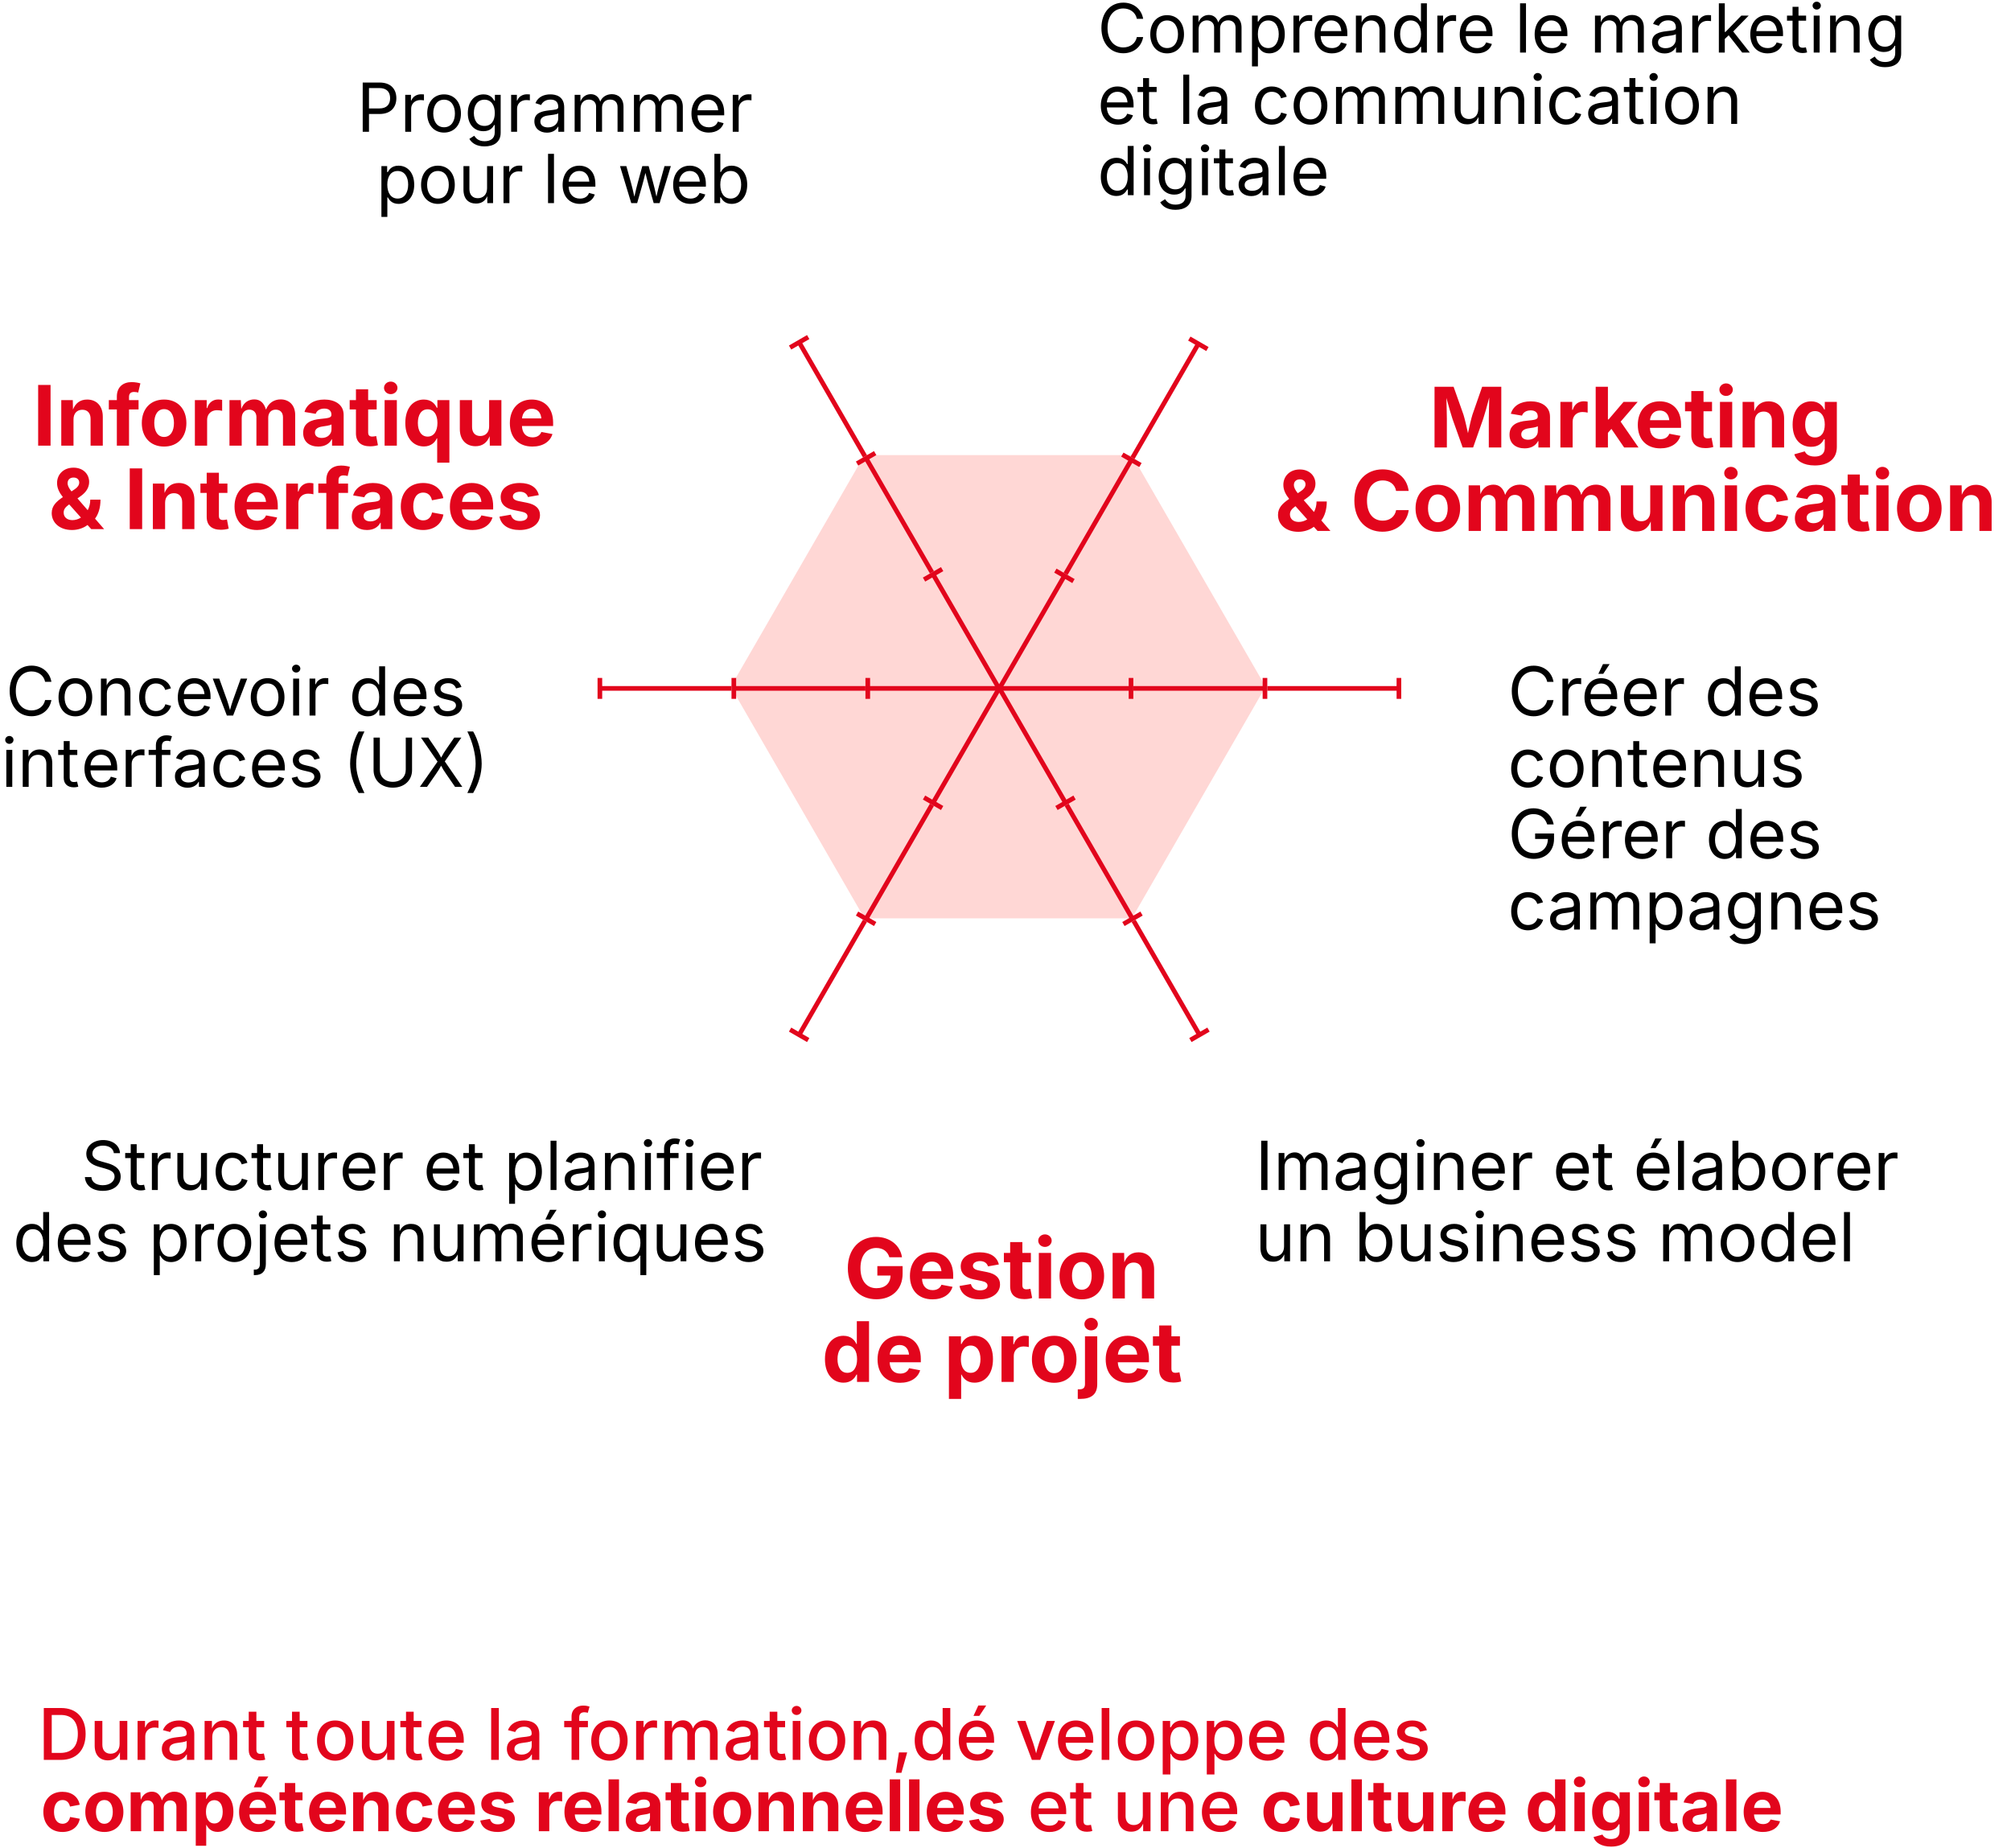
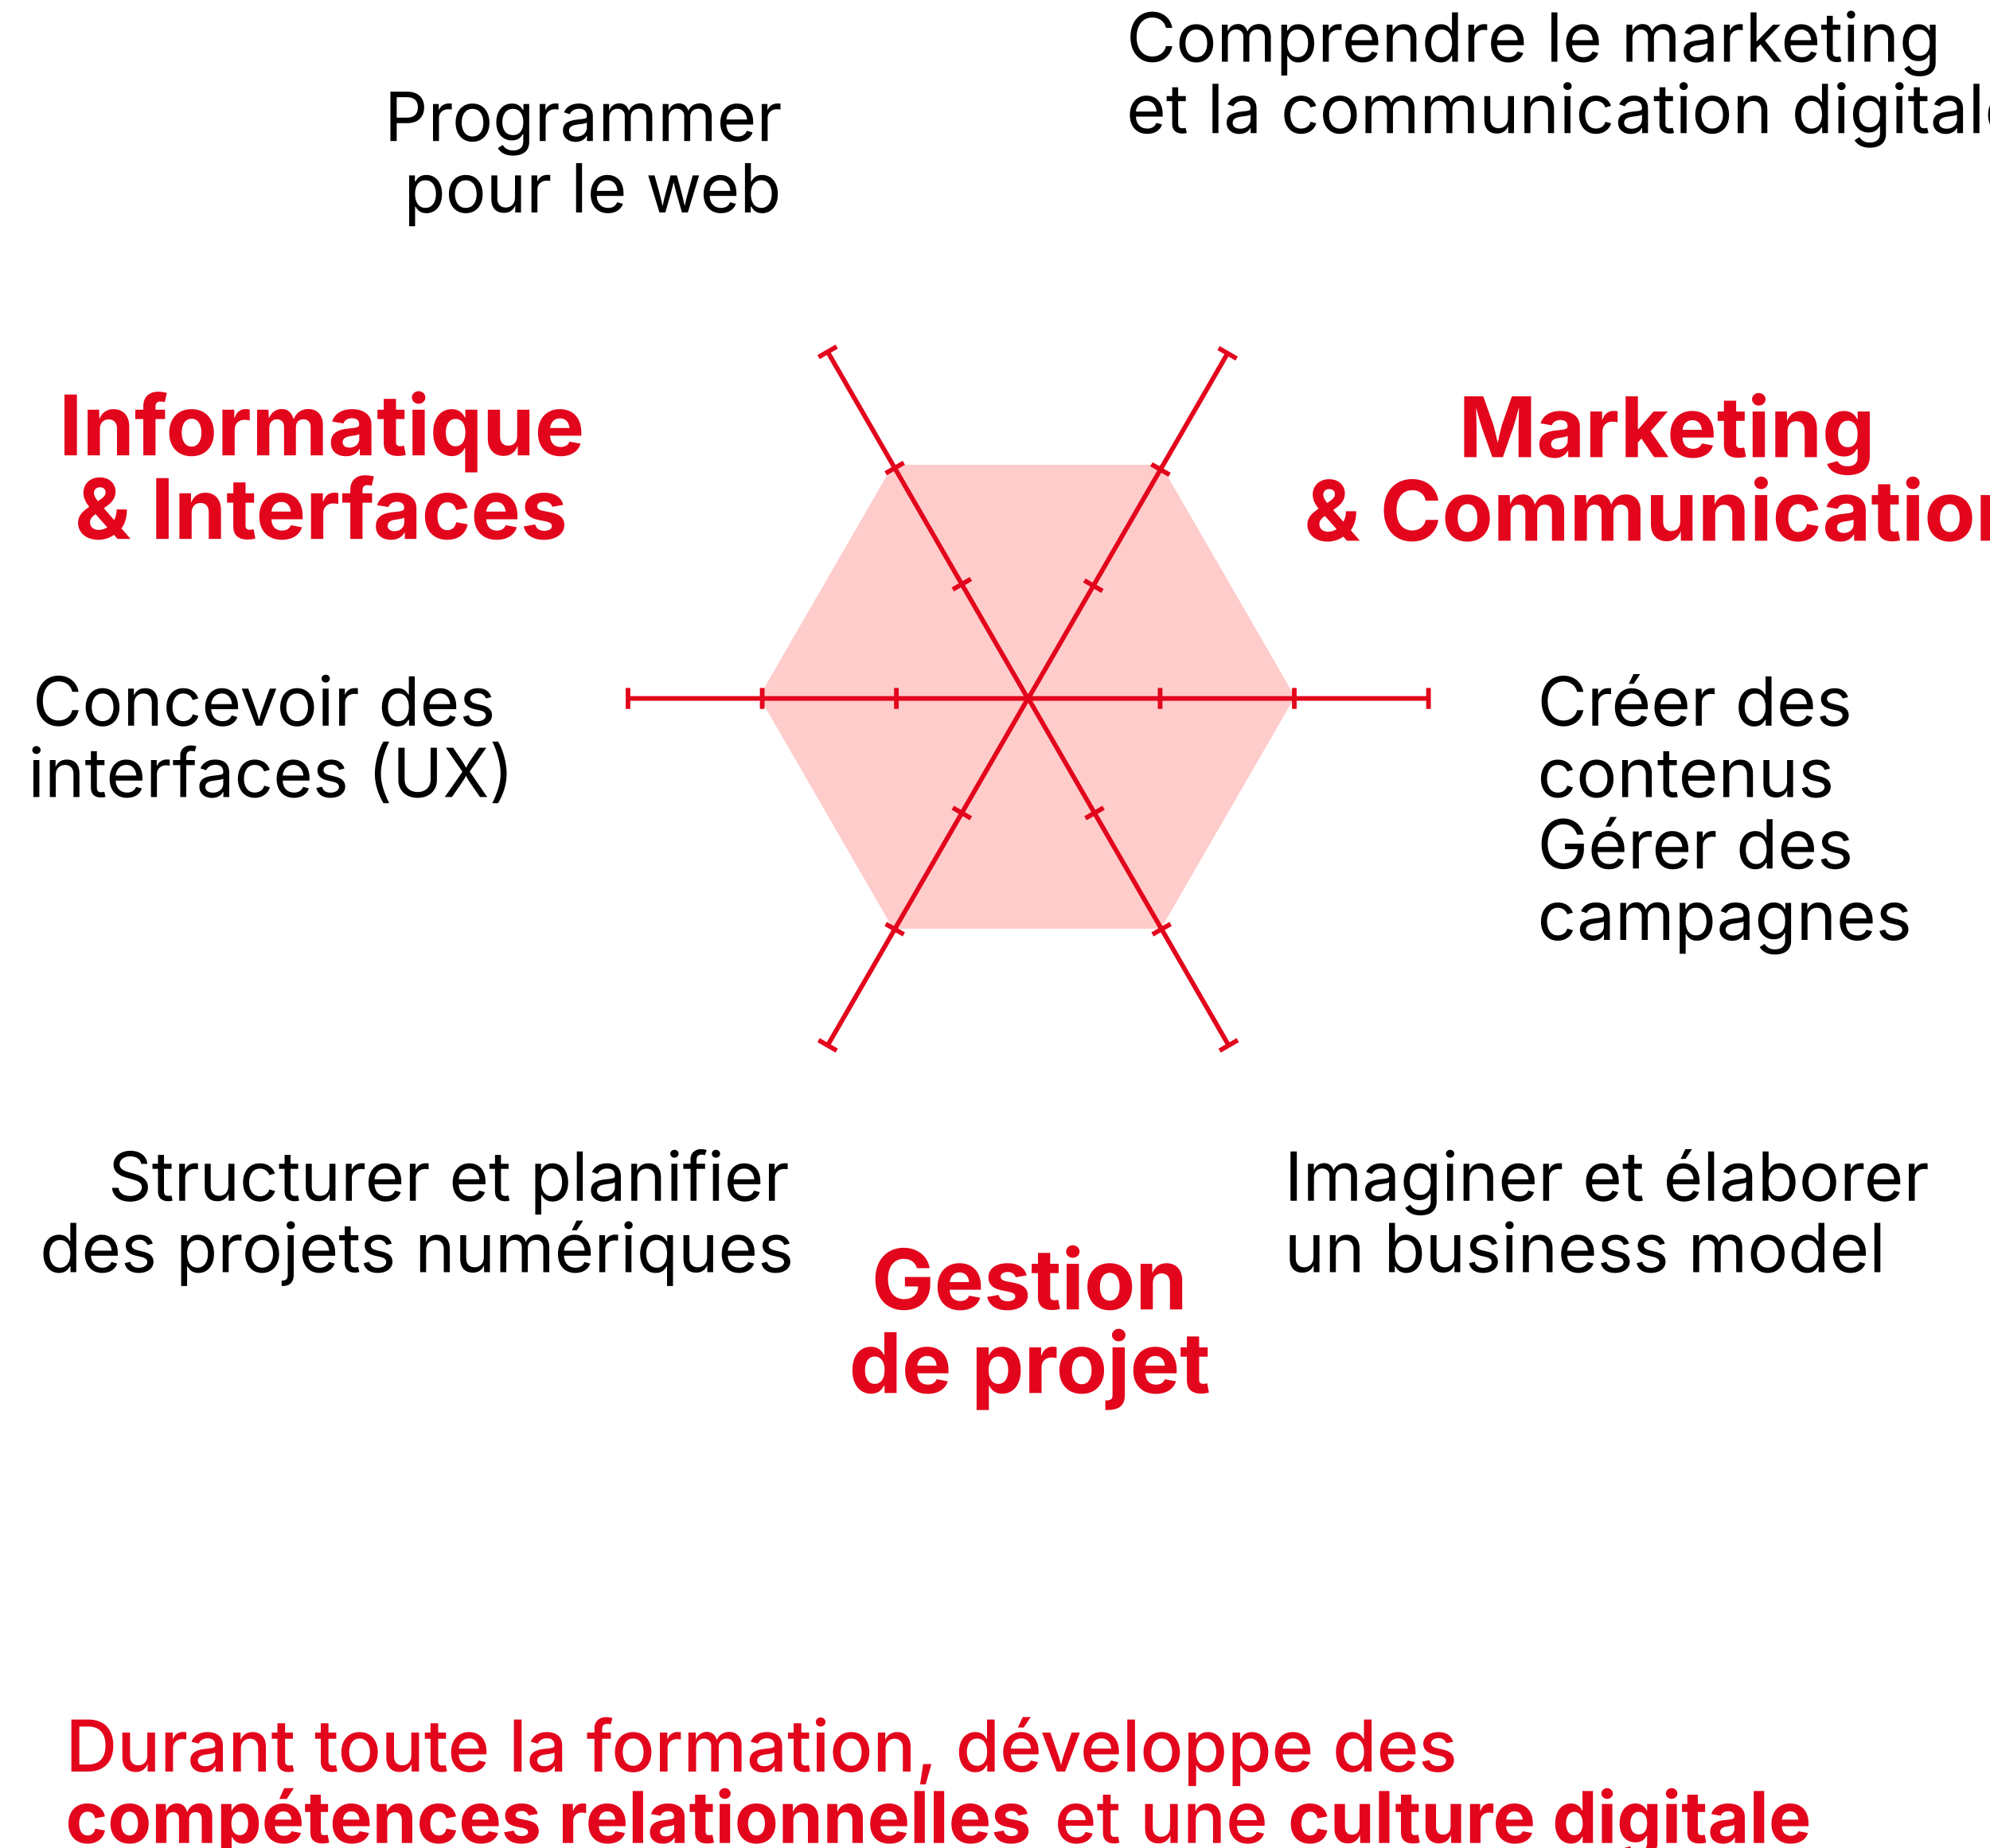
- <svg xmlns="http://www.w3.org/2000/svg" width="100%" height="100%" viewBox="0 0 1117 1026" version="1.1" xml:space="preserve" style="fill-rule:evenodd;clip-rule:evenodd;">
-   <rect id="Plan-de-travail2" x="0" y="0" width="1116.61" height="1025.55" style="fill:none;" />
-   <g id="Plan-de-travail21">
-     <g transform="matrix(1,0,0,1,-15,-5)">
-       <g>
-         <g transform="matrix(1,0,0,1,213.154,78.192)">
-           <text x="0px" y="0px" style="font-family:'Inter-Regular', 'Inter', sans-serif;font-size:37.607px;">Pr</text>
-         </g>
-         <g transform="matrix(1,0,0,1,250.387,78.192)">
-           <text x="0px" y="0px" style="font-family:'Inter-Regular', 'Inter', sans-serif;font-size:37.607px;">ogrammer</text>
-         </g>
-       </g>
-       <g>
-         <g transform="matrix(1,0,0,1,223.948,117.792)">
-           <text x="0px" y="0px" style="font-family:'Inter-Regular', 'Inter', sans-serif;font-size:37.607px;">pour le w</text>
-         </g>
-         <g transform="matrix(1,0,0,1,386.983,117.792)">
-           <text x="0px" y="0px" style="font-family:'Inter-Regular', 'Inter', sans-serif;font-size:37.607px;">eb</text>
-         </g>
-       </g>
-     </g>
-     <g transform="matrix(1,0,0,1,-15,-5)">
-       <g>
-         <g transform="matrix(1,0,0,1,624.539,34.201)">
-           <text x="0px" y="0px" style="font-family:'Inter-Regular', 'Inter', sans-serif;font-size:37.607px;">Compr</text>
-         </g>
-         <g transform="matrix(1,0,0,1,743.29,34.201)">
-           <text x="0px" y="0px" style="font-family:'Inter-Regular', 'Inter', sans-serif;font-size:37.607px;">endr</text>
-         </g>
-         <g transform="matrix(1,0,0,1,823.899,34.201)">
-           <text x="0px" y="0px" style="font-family:'Inter-Regular', 'Inter', sans-serif;font-size:37.607px;">e le mark</text>
-         </g>
-         <g transform="matrix(1,0,0,1,985.279,34.201)">
-           <text x="0px" y="0px" style="font-family:'Inter-Regular', 'Inter', sans-serif;font-size:37.607px;">eting</text>
-         </g>
-       </g>
-       <g transform="matrix(1,0,0,1,624.539,73.805)">
-         <text x="0px" y="0px" style="font-family:'Inter-Regular', 'Inter', sans-serif;font-size:37.607px;">et la communication</text>
-       </g>
-       <g transform="matrix(1,0,0,1,624.539,113.409)">
-         <text x="0px" y="0px" style="font-family:'Inter-Regular', 'Inter', sans-serif;font-size:37.607px;">digitale</text>
-       </g>
-     </g>
-     <g transform="matrix(1,0,0,1,-15,-5)">
-       <g>
-         <g transform="matrix(1,0,0,1,852.476,402.42)">
-           <text x="0px" y="0px" style="font-family:'Inter-Regular', 'Inter', sans-serif;font-size:37.607px;">Cr</text>
-         </g>
-         <g transform="matrix(1,0,0,1,893.181,402.42)">
-           <text x="0px" y="0px" style="font-family:'Inter-Regular', 'Inter', sans-serif;font-size:37.607px;">éer des</text>
-         </g>
-       </g>
-       <g>
-         <g transform="matrix(1,0,0,1,852.476,442.02)">
-           <text x="0px" y="0px" style="font-family:'Inter-Regular', 'Inter', sans-serif;font-size:37.607px;">cont</text>
-         </g>
-         <g transform="matrix(1,0,0,1,931.376,442.02)">
-           <text x="0px" y="0px" style="font-family:'Inter-Regular', 'Inter', sans-serif;font-size:37.607px;">enus</text>
-         </g>
-       </g>
-       <g>
-         <g transform="matrix(1,0,0,1,852.476,481.62)">
-           <text x="0px" y="0px" style="font-family:'Inter-Regular', 'Inter', sans-serif;font-size:37.607px;">Gér</text>
-         </g>
-         <g transform="matrix(1,0,0,1,915.671,481.62)">
-           <text x="0px" y="0px" style="font-family:'Inter-Regular', 'Inter', sans-serif;font-size:37.607px;">er des</text>
-         </g>
-       </g>
-       <g transform="matrix(1,0,0,1,852.476,521.221)">
-         <text x="0px" y="0px" style="font-family:'Inter-Regular', 'Inter', sans-serif;font-size:37.607px;">campagnes</text>
-       </g>
-     </g>
-     <g transform="matrix(1,0,0,1,-15,-5)">
-       <g>
-         <g transform="matrix(1,0,0,1,808.745,253.499)">
-           <text x="0px" y="0px" style="font-family:'Inter-Bold', 'Inter';font-weight:700;font-size:46.345px;fill:rgb(226,5,28);">Mark</text>
-         </g>
-         <g transform="matrix(1,0,0,1,922.88,253.499)">
-           <text x="0px" y="0px" style="font-family:'Inter-Bold', 'Inter';font-weight:700;font-size:46.345px;fill:rgb(226,5,28);">eting</text>
-         </g>
-       </g>
-       <g transform="matrix(1,0,0,1,723.033,299.844)">
-         <text x="0px" y="0px" style="font-family:'Inter-Bold', 'Inter';font-weight:700;font-size:46.345px;fill:rgb(226,5,28);">&amp; Communication</text>
-       </g>
-     </g>
-     <g transform="matrix(1,0,0,1,-15,-5)">
-       <g>
-         <g transform="matrix(1,0,0,1,33.131,252.499)">
-           <text x="0px" y="0px" style="font-family:'Inter-Bold', 'Inter';font-weight:700;font-size:46.345px;fill:rgb(226,5,28);">Inf</text>
-         </g>
-         <g transform="matrix(1,0,0,1,91.934,252.499)">
-           <text x="0px" y="0px" style="font-family:'Inter-Bold', 'Inter';font-weight:700;font-size:46.345px;fill:rgb(226,5,28);">ormatique</text>
-         </g>
-       </g>
-       <g>
-         <g transform="matrix(1,0,0,1,41.895,298.844)">
-           <text x="0px" y="0px" style="font-family:'Inter-Bold', 'Inter';font-weight:700;font-size:46.345px;fill:rgb(226,5,28);">&amp; Int</text>
-         </g>
-         <g transform="matrix(1,0,0,1,143.439,298.844)">
-           <text x="0px" y="0px" style="font-family:'Inter-Bold', 'Inter';font-weight:700;font-size:46.345px;fill:rgb(226,5,28);">er<tspan x="47.908px 64.86px " y="0px 0px ">fa</tspan>ces</text>
-         </g>
-       </g>
-     </g>
-     <g transform="matrix(1,0,0,1,-15,-5)">
-       <g transform="matrix(1,0,0,1,483.805,726.1)">
-         <text x="0px" y="0px" style="font-family:'Inter-Bold', 'Inter';font-weight:700;font-size:46.345px;fill:rgb(226,5,28);">Gestion</text>
-       </g>
-       <g>
-         <g transform="matrix(1,0,0,1,471.388,772.445)">
-           <text x="0px" y="0px" style="font-family:'Inter-Bold', 'Inter';font-weight:700;font-size:46.345px;fill:rgb(226,5,28);">de pr</text>
-         </g>
-         <g transform="matrix(1,0,0,1,586.346,772.445)">
-           <text x="0px" y="0px" style="font-family:'Inter-Bold', 'Inter';font-weight:700;font-size:46.345px;fill:rgb(226,5,28);">ojet</text>
-         </g>
-       </g>
-     </g>
-     <g transform="matrix(1,0,0,1,-15,-5)">
-       <g>
-         <g transform="matrix(1,0,0,1,712.209,665.868)">
-           <text x="0px" y="0px" style="font-family:'Inter-Regular', 'Inter', sans-serif;font-size:37.607px;">Imaginer et élabor</text>
-         </g>
-         <g transform="matrix(1,0,0,1,1033.69,665.868)">
-           <text x="0px" y="0px" style="font-family:'Inter-Regular', 'Inter', sans-serif;font-size:37.607px;">er</text>
-         </g>
-       </g>
-       <g transform="matrix(1,0,0,1,712.209,705.469)">
-         <text x="0px" y="0px" style="font-family:'Inter-Regular', 'Inter', sans-serif;font-size:37.607px;">un business model</text>
-       </g>
-     </g>
-     <g transform="matrix(1,0,0,1,-15,-5)">
-       <g>
-         <g transform="matrix(1,0,0,1,60.027,665.868)">
-           <text x="0px" y="0px" style="font-family:'Inter-Regular', 'Inter', sans-serif;font-size:37.607px;">Structur</text>
-         </g>
-         <g transform="matrix(1,0,0,1,203.404,665.868)">
-           <text x="0px" y="0px" style="font-family:'Inter-Regular', 'Inter', sans-serif;font-size:37.607px;">er et planifier</text>
-         </g>
-       </g>
-       <g>
-         <g transform="matrix(1,0,0,1,22.156,705.469)">
-           <text x="0px" y="0px" style="font-family:'Inter-Regular', 'Inter', sans-serif;font-size:37.607px;">des pr</text>
-         </g>
-         <g transform="matrix(1,0,0,1,133.909,705.469)">
-           <text x="0px" y="0px" style="font-family:'Inter-Regular', 'Inter', sans-serif;font-size:37.607px;">ojet</text>
-         </g>
-         <g transform="matrix(1,0,0,1,200.47,705.469)">
-           <text x="0px" y="0px" style="font-family:'Inter-Regular', 'Inter', sans-serif;font-size:37.607px;">s numériques</text>
-         </g>
-       </g>
-     </g>
-     <g transform="matrix(1,0,0,1,-15,-5)">
-       <g>
-         <g transform="matrix(1,0,0,1,18.132,402.393)">
-           <text x="0px" y="0px" style="font-family:'Inter-Regular', 'Inter', sans-serif;font-size:37.607px;">Conce</text>
-         </g>
-         <g transform="matrix(1,0,0,1,132.182,402.393)">
-           <text x="0px" y="0px" style="font-family:'Inter-Regular', 'Inter', sans-serif;font-size:37.607px;">v<tspan x="20.192px " y="0px ">o</tspan>ir des</text>
-         </g>
-       </g>
-       <g>
-         <g transform="matrix(1,0,0,1,15.613,441.993)">
-           <text x="0px" y="0px" style="font-family:'Inter-Regular', 'Inter', sans-serif;font-size:37.607px;">int</text>
-         </g>
-         <g transform="matrix(1,0,0,1,60.004,441.993)">
-           <text x="0px" y="0px" style="font-family:'Inter-Regular', 'Inter', sans-serif;font-size:37.607px;">er<tspan x="37.18px 50.16px " y="0px 0px ">fa</tspan>ces (UX</text>
-         </g>
-       </g>
-     </g>
-     <g transform="matrix(1,0,0,1,-15,-5)">
-       <g>
-         <g transform="matrix(1,0,0,1,36.142,982.37)">
-           <text x="0px" y="0px" style="font-family:'Inter-Medium', 'Inter';font-weight:500;font-size:39.61px;fill:rgb(226,5,28);">Dur</text>
-         </g>
-         <g transform="matrix(1,0,0,1,103.293,982.37)">
-           <text x="0px" y="0px" style="font-family:'Inter-Medium', 'Inter';font-weight:500;font-size:39.61px;fill:rgb(226,5,28);">ant t</text>
-         </g>
-         <g transform="matrix(1,0,0,1,189.222,982.37)">
-           <text x="0px" y="0px" style="font-family:'Inter-Medium', 'Inter';font-weight:500;font-size:39.61px;fill:rgb(226,5,28);">out</text>
-         </g>
-         <g transform="matrix(1,0,0,1,251.127,982.37)">
-           <text x="0px" y="0px" style="font-family:'Inter-Medium', 'Inter';font-weight:500;font-size:39.61px;fill:rgb(226,5,28);">e la f</text>
-         </g>
-         <g transform="matrix(1,0,0,1,341.544,982.37)">
-           <text x="0px" y="0px" style="font-family:'Inter-Medium', 'Inter';font-weight:500;font-size:39.61px;fill:rgb(226,5,28);">ormation,</text>
-         </g>
-         <g transform="matrix(1,0,0,1,521.209,982.37)">
-           <text x="0px" y="0px" style="font-family:'Inter-Medium', 'Inter';font-weight:500;font-size:39.61px;fill:rgb(226,5,28);">dé</text>
-         </g>
-         <g transform="matrix(1,0,0,1,579.105,982.37)">
-           <text x="0px" y="0px" style="font-family:'Inter-Medium', 'Inter';font-weight:500;font-size:39.61px;fill:rgb(226,5,28);">v<tspan x="21.676px " y="0px ">e</tspan>loppe des</text>
-         </g>
-       </g>
-       <g>
-         <g transform="matrix(1,0,0,1,37.517,1021.98)">
-           <text x="0px" y="0px" style="font-family:'Inter-Bold', 'Inter';font-weight:700;font-size:39.61px;fill:rgb(226,5,28);">compét</text>
-         </g>
-         <g transform="matrix(1,0,0,1,185.098,1021.98)">
-           <text x="0px" y="0px" style="font-family:'Inter-Bold', 'Inter';font-weight:700;font-size:39.61px;fill:rgb(226,5,28);">ences r</text>
-         </g>
-         <g transform="matrix(1,0,0,1,326.954,1021.98)">
-           <text x="0px" y="0px" style="font-family:'Inter-Bold', 'Inter';font-weight:700;font-size:39.61px;fill:rgb(226,5,28);">elationnelles</text>
-         </g>
-       </g>
-       <g transform="matrix(1,0,0,1,585.755,1021.98)">
-         <text x="0px" y="0px" style="font-family:'Inter-Medium', 'Inter';font-weight:500;font-size:39.61px;fill:rgb(226,5,28);">et une</text>
-       </g>
-       <g>
-         <g transform="matrix(1,0,0,1,715.205,1021.98)">
-           <text x="0px" y="0px" style="font-family:'Inter-Bold', 'Inter';font-weight:700;font-size:39.61px;fill:rgb(226,5,28);">cultur</text>
-         </g>
-         <g transform="matrix(1,0,0,1,829.07,1021.98)">
-           <text x="0px" y="0px" style="font-family:'Inter-Bold', 'Inter';font-weight:700;font-size:39.61px;fill:rgb(226,5,28);">e digitale</text>
-         </g>
-       </g>
-     </g>
-     <path d="M628.693,252.732L480.16,252.732L405.893,381.365L480.16,509.999L628.693,509.999L702.96,381.365L628.693,252.732Z" style="fill:rgb(255,215,213);fill-rule:nonzero;" />
-     <path d="M333.198,382.304L406.307,382.304" style="fill:none;fill-rule:nonzero;stroke:rgb(226,5,28);stroke-width:2.58px;" />
-     <path d="M333.198,376.494L333.198,388.113" style="fill:none;fill-rule:nonzero;stroke:rgb(226,5,28);stroke-width:2.58px;" />
-     <path d="M407.599,382.304L480.708,382.304" style="fill:none;fill-rule:nonzero;stroke:rgb(226,5,28);stroke-width:2.58px;" />
-     <path d="M407.599,376.494L407.599,388.113" style="fill:none;fill-rule:nonzero;stroke:rgb(226,5,28);stroke-width:2.58px;" />
-     <path d="M482,382.304L555.108,382.304" style="fill:none;fill-rule:nonzero;stroke:rgb(226,5,28);stroke-width:2.58px;" />
-     <path d="M482,376.494L482,388.113" style="fill:none;fill-rule:nonzero;stroke:rgb(226,5,28);stroke-width:2.58px;" />
-     <path d="M666.228,574.697L629.671,511.383" style="fill:none;fill-rule:nonzero;stroke:rgb(226,5,28);stroke-width:2.58px;" />
-     <path d="M661.196,577.602L671.259,571.792" style="fill:none;fill-rule:nonzero;stroke:rgb(226,5,28);stroke-width:2.58px;" />
-     <path d="M629.027,510.264L592.471,446.949" style="fill:none;fill-rule:nonzero;stroke:rgb(226,5,28);stroke-width:2.58px;" />
-     <path d="M623.996,513.168L634.059,507.358" style="fill:none;fill-rule:nonzero;stroke:rgb(226,5,28);stroke-width:2.58px;" />
-     <path d="M591.827,445.831L555.271,382.516" style="fill:none;fill-rule:nonzero;stroke:rgb(226,5,28);stroke-width:2.58px;" />
-     <path d="M586.796,448.736L596.859,442.926" style="fill:none;fill-rule:nonzero;stroke:rgb(226,5,28);stroke-width:2.58px;" />
-     <path d="M777.02,382.305L703.91,382.305" style="fill:none;fill-rule:nonzero;stroke:rgb(226,5,28);stroke-width:2.58px;" />
-     <path d="M777.02,388.115L777.02,376.496" style="fill:none;fill-rule:nonzero;stroke:rgb(226,5,28);stroke-width:2.58px;" />
-     <path d="M702.619,382.305L629.51,382.305" style="fill:none;fill-rule:nonzero;stroke:rgb(226,5,28);stroke-width:2.58px;" />
-     <path d="M702.619,388.115L702.619,376.496" style="fill:none;fill-rule:nonzero;stroke:rgb(226,5,28);stroke-width:2.58px;" />
-     <path d="M628.219,382.305L555.11,382.305" style="fill:none;fill-rule:nonzero;stroke:rgb(226,5,28);stroke-width:2.58px;" />
-     <path d="M628.219,388.115L628.219,376.496" style="fill:none;fill-rule:nonzero;stroke:rgb(226,5,28);stroke-width:2.58px;" />
-     <path d="M443.879,574.697L480.436,511.383" style="fill:none;fill-rule:nonzero;stroke:rgb(226,5,28);stroke-width:2.58px;" />
-     <path d="M438.848,571.791L448.911,577.601" style="fill:none;fill-rule:nonzero;stroke:rgb(226,5,28);stroke-width:2.58px;" />
-     <path d="M481.079,510.264L517.636,446.949" style="fill:none;fill-rule:nonzero;stroke:rgb(226,5,28);stroke-width:2.58px;" />
-     <path d="M476.048,507.359L486.111,513.169" style="fill:none;fill-rule:nonzero;stroke:rgb(226,5,28);stroke-width:2.58px;" />
-     <path d="M518.279,445.831L554.836,382.516" style="fill:none;fill-rule:nonzero;stroke:rgb(226,5,28);stroke-width:2.58px;" />
-     <path d="M513.248,442.926L523.311,448.736" style="fill:none;fill-rule:nonzero;stroke:rgb(226,5,28);stroke-width:2.58px;" />
-     <path d="M443.879,190.101L480.436,253.415" style="fill:none;fill-rule:nonzero;stroke:rgb(226,5,28);stroke-width:2.58px;" />
-     <path d="M448.91,187.196L438.847,193.006" style="fill:none;fill-rule:nonzero;stroke:rgb(226,5,28);stroke-width:2.58px;" />
-     <path d="M481.079,254.534L517.636,317.849" style="fill:none;fill-rule:nonzero;stroke:rgb(226,5,28);stroke-width:2.58px;" />
-     <path d="M486.11,251.628L476.047,257.438" style="fill:none;fill-rule:nonzero;stroke:rgb(226,5,28);stroke-width:2.58px;" />
-     <path d="M518.279,318.966L554.836,382.281" style="fill:none;fill-rule:nonzero;stroke:rgb(226,5,28);stroke-width:2.58px;" />
-     <path d="M523.31,316.062L513.247,321.872" style="fill:none;fill-rule:nonzero;stroke:rgb(226,5,28);stroke-width:2.58px;" />
-     <path d="M665.624,190.937L629.067,254.252" style="fill:none;fill-rule:nonzero;stroke:rgb(226,5,28);stroke-width:2.58px;" />
-     <path d="M670.655,193.842L660.592,188.032" style="fill:none;fill-rule:nonzero;stroke:rgb(226,5,28);stroke-width:2.58px;" />
-     <path d="M628.424,255.369L591.868,318.684" style="fill:none;fill-rule:nonzero;stroke:rgb(226,5,28);stroke-width:2.58px;" />
-     <path d="M633.455,258.275L623.392,252.465" style="fill:none;fill-rule:nonzero;stroke:rgb(226,5,28);stroke-width:2.58px;" />
-     <path d="M591.224,319.803L554.667,383.117" style="fill:none;fill-rule:nonzero;stroke:rgb(226,5,28);stroke-width:2.58px;" />
-     <path d="M596.255,322.707L586.192,316.897" style="fill:none;fill-rule:nonzero;stroke:rgb(226,5,28);stroke-width:2.58px;" />
+ <svg xmlns="http://www.w3.org/2000/svg" width="100%" viewbox="0 0 1500 1510">
+   <defs>
+     <clipPath id="a" clipPathUnits="userSpaceOnUse">
+       <path d="M0 1034.645h1125.065V0H0z" />
+     </clipPath>
+     <clipPath id="b" clipPathUnits="userSpaceOnUse">
+       <path d="M0 1034.645h1125.065V0H0z" />
+     </clipPath>
+     <clipPath id="c" clipPathUnits="userSpaceOnUse">
+       <path d="M0 1034.645h1125.065V0H0z" />
+     </clipPath>
+   </defs>
+   <path d="M858.258 343.642H660.214L561.19 515.153l99.023 171.512h198.044l99.023-171.512z" fill="#fecccb" />
+   <path d="M464.264 516.405h97.479M464.264 508.66v15.491M563.465 516.405h97.478M563.465 508.66v15.491M662.667 516.405h97.477M662.667 508.66v15.491M908.303 772.929l-48.741-84.419M901.595 776.803l13.417-7.747M858.703 687.019l-48.741-84.42M851.995 690.891l13.417-7.747M809.103 601.109l-48.742-84.42M802.395 604.981l13.417-7.747M1056.026 516.407h-97.479M1056.026 524.153V508.66M956.825 516.407h-97.478M956.825 524.153V508.66M857.625 516.407h-97.479M857.625 524.153V508.66M611.839 772.929l48.742-84.419M605.13 769.055l13.418 7.747M661.439 687.019l48.742-84.42M654.73 683.145l13.418 7.747M711.039 601.109l48.743-84.42M704.33 597.235l13.418 7.746M611.839 260.135l48.742 84.418M618.547 256.261l-13.417 7.747M661.439 346.045l48.742 84.42M668.147 342.171l-13.417 7.747M711.039 431.955l48.743 84.42M717.747 428.083l-13.417 7.746M907.499 261.25l-48.743 84.42M914.207 265.123l-13.417-7.747M857.898 347.16l-48.741 84.42M864.607 351.033l-13.418-7.747M808.298 433.07l-48.743 84.42M815.007 436.943l-13.418-7.746" fill="none" stroke="#e2051c" stroke-width="3.443" />
+   <text style="-inkscape-font-specification:Inter-Regular" transform="matrix(1.33333 0 0 1.33333 284.206 104.256)" font-weight="400" font-size="37.607" font-family="Inter">
+     <tspan y="0" x="0 23.881 37.235 59.686 82.589 96.579 117.789 150.47 183.15 205.038">Programmer</tspan>
+     <tspan y="39.6" x="10.793 33.696 56.147 77.997 91.987 102.555 111.467 133.377 143.945 173.805 195.692">pour le web</tspan>
+   </text>
+   <g clip-path="url(#a)" transform="matrix(1.33333 0 0 -1.33333 0 1379.52)">
+     <text style="-inkscape-font-specification:Inter-Regular" transform="matrix(1 0 0 -1 624.54 1000.438)" font-weight="400" font-size="37.607" font-family="Inter">
+       <tspan y="0" x="0 27.34 49.773 82.454 105.356 118.714 140.602 162.602 185.956 199.31 221.197 231.765 240.678 262.588 273.155 305.836 327.046 341.036 360.641 382.528 396.217 405.13 427.13 450.033">Comprendre le marketing</tspan>
+     </text>
+   </g>
+   <text style="-inkscape-font-specification:Inter-Regular" transform="matrix(1.33333 0 0 1.33333 832.719 98.412)" font-weight="400" font-size="37.607" font-family="Inter">
+     <tspan y="0" x="0 21.887 35.576 46.144 55.057 76.267 86.835 107.82 130.252 162.933 195.613 217.463 239.463 248.376 269.361 290.571 304.26 313.173 335.625 357.625">et la communication digitale</tspan>
+     <tspan y="328.611" x="227.937 255.277 268.631 290.519 312.406 326.396 336.963 360.317 382.205 401.873">Créer des </tspan>
+     <tspan y="368.211" x="227.937 248.921 271.373 293.373 306.833 328.72 350.72 372.57">contenus</tspan>
+     <tspan y="407.811" x="227.937 255.879 277.766 291.12 313.008 326.998 337.565 360.919 382.806 402.475">Gérer des </tspan>
+     <tspan y="447.412" x="227.937 248.921 270.132 302.812 325.715 346.926 369.828 391.828 413.716">campagnes</tspan>
+   </text>
+   <text style="-inkscape-font-specification:Inter-Bold" transform="matrix(1.33333 0 0 1.33333 1078.328 338)" font-weight="700" font-size="46.345" font-family="Inter" fill="#e2051c">
+     <tspan y="0" x="0 42.406 69.286 88.241 114.148 141.862 159.844 172.45 201.277">Marketing</tspan>
+   </text>
+   <g clip-path="url(#b)" transform="matrix(1.33333 0 0 -1.33333 0 1379.52)">
+     <text style="-inkscape-font-specification:Inter-Bold" transform="matrix(1 0 0 -1 723.033 734.796)" font-weight="700" font-size="46.345" font-family="Inter" fill="#e2051c">
+       <tspan y="0" x="0 31.237 41.989 76.84 105.296 147.563 189.83 218.656 247.483 260.089 287.293 314.173 332.155 344.761 373.217">&amp; Communication</tspan>
+     </text>
+   </g>
+   <text style="-inkscape-font-specification:Inter-Bold" transform="matrix(1.33333 0 0 1.33333 43.582 336.666)" font-weight="700" font-size="46.345" font-family="Inter" fill="#e2051c">
+     <tspan y="0" x="0 13 41.826 58.812 87.268 106.223 148.49 175.37 193.352 205.958 235.248 264.074">Informatique</tspan>
+     <tspan y="46.345" x="8.759 39.996 50.748 63.748 92.574 110.32 138.034 158.245 175.198 202.079 229.283 256.998">&amp; Interfaces</tspan>
+     <tspan y="473.601" x="450.521 485.789 513.504 539.55 557.532 570.137 598.593">Gestion</tspan>
+     <tspan y="519.946" x="438.1 467.529 495.244 505.996 535.286 553.045 581.501 594.107 621.821">de projet</tspan>
+   </text>
+   <text style="-inkscape-font-specification:Inter-Regular" transform="matrix(1.33333 0 0 1.33333 949.612 887.825)" font-weight="400" font-size="37.607" font-family="Inter">
+     <tspan y="0" x="0 9.928 42.609 63.819 86.722 95.635 117.635 139.522 153.512 164.08 185.967 199.656 210.224 232.111 241.024 262.234 285.588 308.04 321.394 343.281 357.271">Imaginer et élaborer </tspan>
+     <tspan y="39.6" x="0 21.85 43.85 54.417 77.771 99.621 119.29 128.203 150.203 172.09 191.759 211.427 221.995 254.675 277.127 300.481 322.368">un business model</tspan>
+     <tspan y="0" x="-652.182 -628.189 -614.5 -600.51 -578.66 -557.676 -543.987 -522.137 -508.783 -486.895 -472.906 -462.338 -440.451 -426.762 -416.194 -393.291 -384.378 -363.168 -341.168 -332.255 -318.679 -309.766 -287.856">Structurer et planifier</tspan>
+     <tspan y="39.6" x="-690.053 -666.699 -644.811 -625.143 -614.575 -591.672 -578.318 -555.867 -546.954 -525.044 -511.742 -492.074 -481.506 -459.506 -437.656 -404.976 -383.088 -369.099 -360.186 -337.26 -315.411 -293.523">des projets numériques</tspan>
+     <tspan y="-263.475" x="-694.077 -666.736 -644.304 -622.303 -601.319 -580.056 -559.864 -537.413 -528.5 -514.51 -503.943 -480.589 -458.701 -439.033">Concevoir des </tspan>
+     <tspan y="-223.875" x="-696.596 -687.683 -665.683 -652.22 -630.333 -615.057 -602.075 -580.864 -559.879 -537.992 -518.324 -507.756 -494.142 -466.275 -442.132">interfaces (UX</tspan>
+   </text>
+   <text style="-inkscape-font-specification:Inter-Medium" transform="matrix(1.33333 0 0 1.33333 48.522 1309.827)" font-weight="500" font-size="39.61" font-family="Inter Medium" fill="#e2051c">
+     <tspan y="0" x="0 28.598 52.127 67.151 89.689 113.336 128.071 138.568 153.069 176.914 200.442 214.94 238.191 248.687 258.55 281.088 291.585 305.342 329.187 344.397 379.393 401.931 416.666 426.528 450.374 474.021 484.965 495.462 520.258 542.875 564.553 587.804 597.667 621.513 645.952 670.391 693.642 704.139 728.935 752.186 773.417">Durant toute la formation, développe des</tspan>
+   </text>
+   <g clip-path="url(#c)" font-size="39.61" fill="#e2051c" transform="matrix(1.33333 0 0 -1.33333 0 1379.52)">
+     <text style="-inkscape-font-specification:Inter-Bold" transform="matrix(1 0 0 -1 36.392 12.66)" font-weight="700" font-family="Inter">
+       <tspan y="0" x="0 23.251 47.572 83.696 108.729 132.416 147.583 171.27 195.907 219.158 242.845 265.106 274.295 289.474 313.161 323.935 346.908 362.277 373.051 397.371 422.009 446.646 470.333 481.107 491.881 515.568">compétences relationnelles</tspan>
+     </text>
+     <text style="-inkscape-font-specification:Inter-Medium" transform="matrix(1 0 0 -1 584.717 12.66)" font-weight="500" font-family="Inter Medium">
+       <tspan y="0" x="0 23.251 37.986 48.483 72.011 95.658 118.909">et une</tspan>
+     </text>
+     <text style="-inkscape-font-specification:Inter-Bold" transform="matrix(1 0 0 -1 714.123 12.66)" font-weight="700" font-family="Inter">
+       <tspan y="0" x="0 23.251 47.888 58.662 74.031 98.669 113.847 137.534 146.723 171.876 182.65 207.723 218.497 233.865 256.839 267.613">culture digitale</tspan>
+     </text>
  </g>
</svg>
